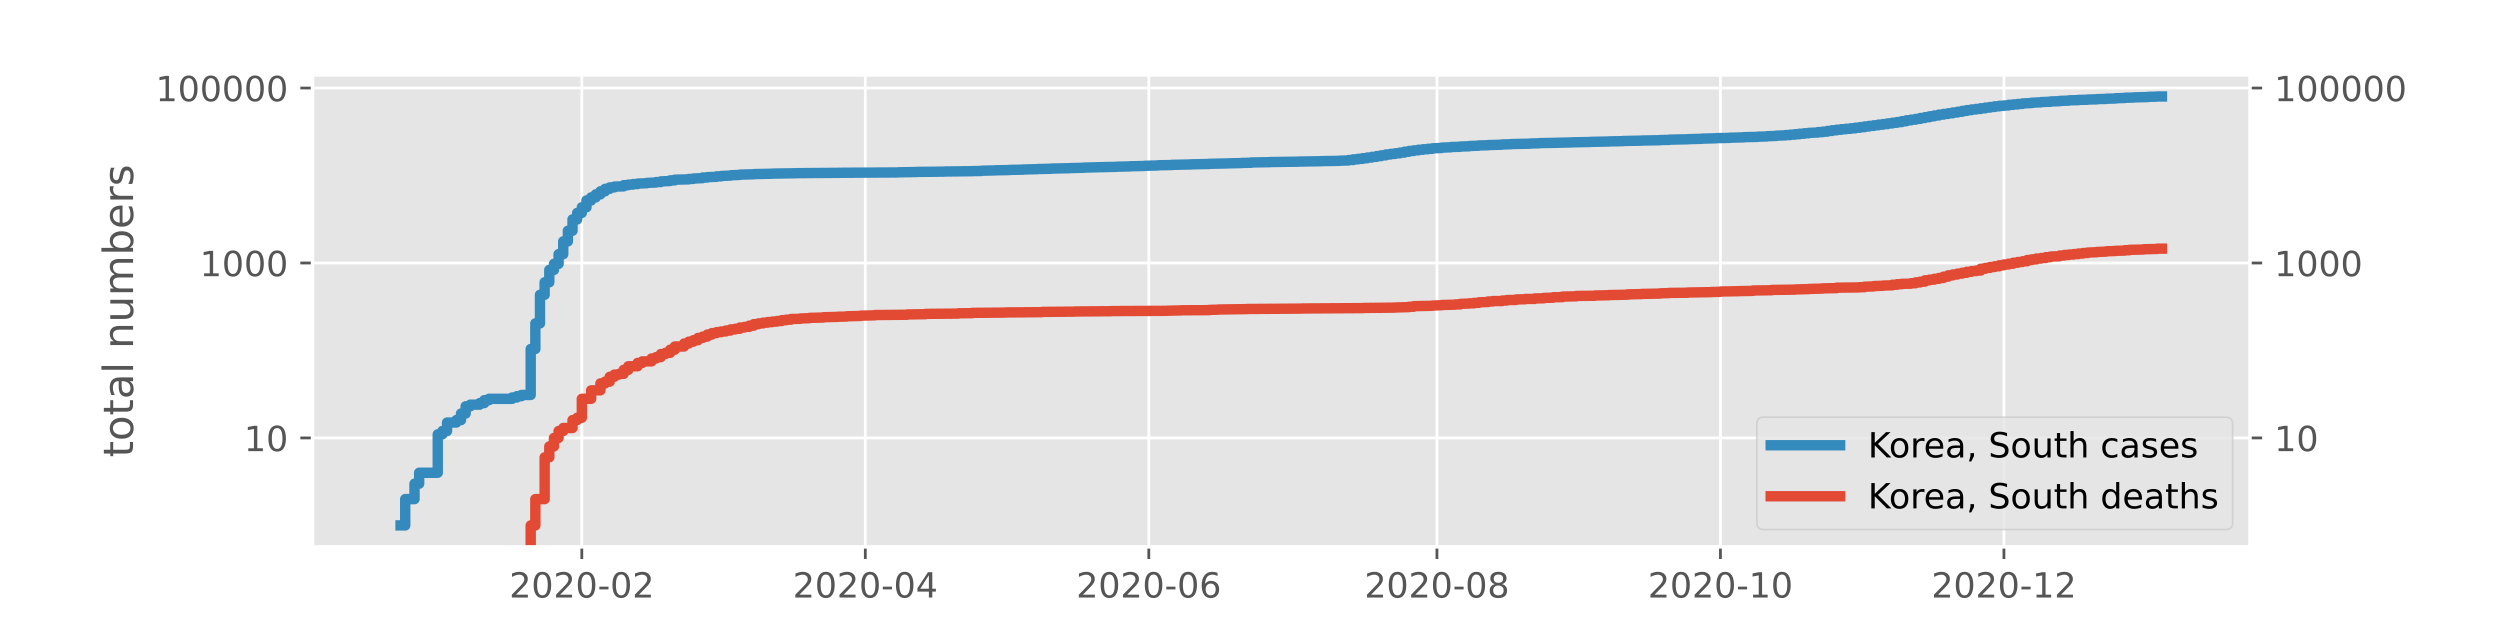
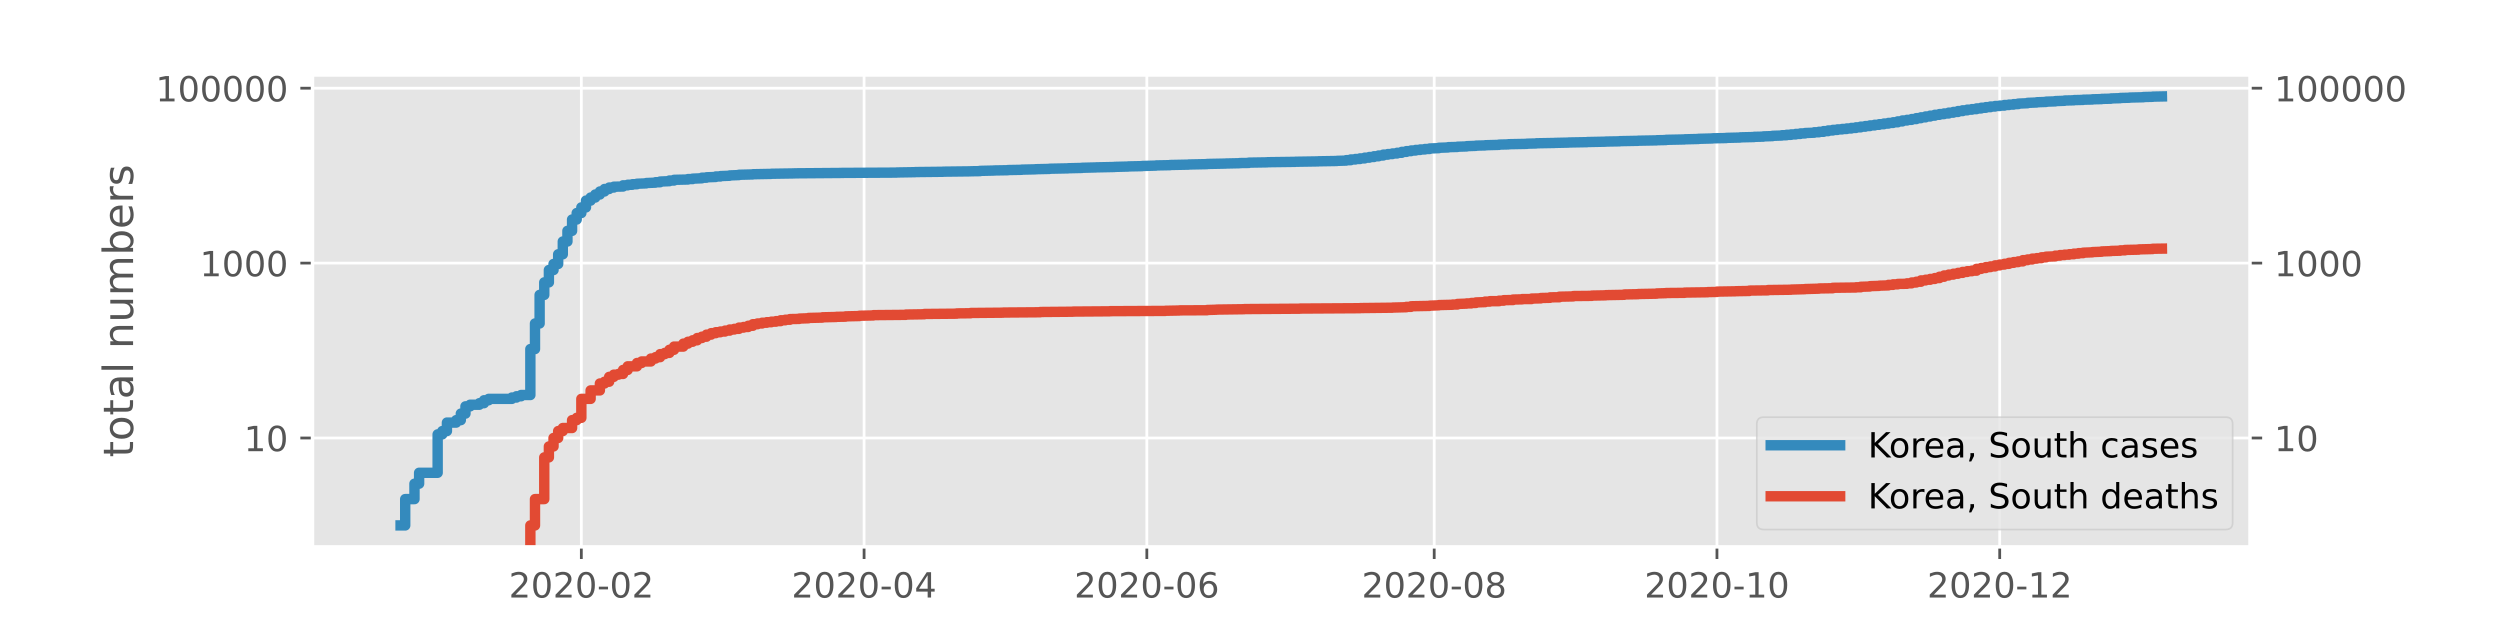
<svg xmlns="http://www.w3.org/2000/svg" xmlns:xlink="http://www.w3.org/1999/xlink" height="180pt" version="1.1" viewBox="0 0 720 180" width="720pt">
  <defs>
    <style type="text/css">*{stroke-linecap:butt;stroke-linejoin:round;}</style>
  </defs>
  <g id="figure_1">
    <g id="patch_1">
      <path d="M 0 180  L 720 180  L 720 0  L 0 0  z " style="fill:#ffffff;" />
    </g>
    <g id="axes_1">
      <g id="patch_2">
        <path d="M 90 157.5  L 648 157.5  L 648 21.6  L 90 21.6  z " style="fill:#e5e5e5;" />
      </g>
      <g id="matplotlib.axis_1">
        <g id="xtick_1">
          <g id="line2d_1">
-             <path clip-path="url(#pad3f413d23)" d="M 167.563 157.5  L 167.563 21.6  " style="fill:none;stroke:#ffffff;stroke-linecap:square;stroke-width:0.8;" />
+             <path clip-path="url(#p507f6e7751)" d="M 167.426 157.5  L 167.426 21.6  " style="fill:none;stroke:#ffffff;stroke-linecap:square;stroke-width:0.8;" />
          </g>
          <g id="line2d_2">
            <defs>
-               <path d="M 0 0  L 0 3.5  " id="m5697b9a5e5" style="stroke:#555555;stroke-width:0.8;" />
+               <path d="M 0 0  L 0 3.5  " id="m3e90b9f617" style="stroke:#555555;stroke-width:0.8;" />
            </defs>
            <g>
-               <use style="fill:#555555;stroke:#555555;stroke-width:0.8;" x="167.563" xlink:href="#m5697b9a5e5" y="157.5" />
+               <use style="fill:#555555;stroke:#555555;stroke-width:0.8;" x="167.426" xlink:href="#m3e90b9f617" y="157.5" />
            </g>
          </g>
          <g id="text_1">
-             <text style="fill:#555555;font-family:DejaVu Sans;font-size:10px;font-stretch:normal;font-style:normal;font-weight:normal;text-anchor:middle;" transform="rotate(-0, 167.5632, 172.0984)" x="167.563" y="172.098">2020-02</text>
+             <text style="fill:#555555;font-family:DejaVu Sans;font-size:10px;font-stretch:normal;font-style:normal;font-weight:normal;text-anchor:middle;" transform="rotate(-0, 167.4258, 172.0984)" x="167.426" y="172.098">2020-02</text>
          </g>
        </g>
        <g id="xtick_2">
          <g id="line2d_3">
-             <path clip-path="url(#pad3f413d23)" d="M 249.209 157.5  L 249.209 21.6  " style="fill:none;stroke:#ffffff;stroke-linecap:square;stroke-width:0.8;" />
+             <path clip-path="url(#p507f6e7751)" d="M 248.856 157.5  L 248.856 21.6  " style="fill:none;stroke:#ffffff;stroke-linecap:square;stroke-width:0.8;" />
          </g>
          <g id="line2d_4">
            <g>
-               <use style="fill:#555555;stroke:#555555;stroke-width:0.8;" x="249.209" xlink:href="#m5697b9a5e5" y="157.5" />
+               <use style="fill:#555555;stroke:#555555;stroke-width:0.8;" x="248.856" xlink:href="#m3e90b9f617" y="157.5" />
            </g>
          </g>
          <g id="text_2">
-             <text style="fill:#555555;font-family:DejaVu Sans;font-size:10px;font-stretch:normal;font-style:normal;font-weight:normal;text-anchor:middle;" transform="rotate(-0, 249.2087, 172.0984)" x="249.209" y="172.098">2020-04</text>
+             <text style="fill:#555555;font-family:DejaVu Sans;font-size:10px;font-stretch:normal;font-style:normal;font-weight:normal;text-anchor:middle;" transform="rotate(-0, 248.8565, 172.0984)" x="248.856" y="172.098">2020-04</text>
          </g>
        </g>
        <g id="xtick_3">
          <g id="line2d_5">
-             <path clip-path="url(#pad3f413d23)" d="M 330.854 157.5  L 330.854 21.6  " style="fill:none;stroke:#ffffff;stroke-linecap:square;stroke-width:0.8;" />
+             <path clip-path="url(#p507f6e7751)" d="M 330.287 157.5  L 330.287 21.6  " style="fill:none;stroke:#ffffff;stroke-linecap:square;stroke-width:0.8;" />
          </g>
          <g id="line2d_6">
            <g>
-               <use style="fill:#555555;stroke:#555555;stroke-width:0.8;" x="330.854" xlink:href="#m5697b9a5e5" y="157.5" />
+               <use style="fill:#555555;stroke:#555555;stroke-width:0.8;" x="330.287" xlink:href="#m3e90b9f617" y="157.5" />
            </g>
          </g>
          <g id="text_3">
-             <text style="fill:#555555;font-family:DejaVu Sans;font-size:10px;font-stretch:normal;font-style:normal;font-weight:normal;text-anchor:middle;" transform="rotate(-0, 330.8542, 172.0984)" x="330.854" y="172.098">2020-06</text>
+             <text style="fill:#555555;font-family:DejaVu Sans;font-size:10px;font-stretch:normal;font-style:normal;font-weight:normal;text-anchor:middle;" transform="rotate(-0, 330.2871, 172.0984)" x="330.287" y="172.098">2020-06</text>
          </g>
        </g>
        <g id="xtick_4">
          <g id="line2d_7">
-             <path clip-path="url(#pad3f413d23)" d="M 413.838 157.5  L 413.838 21.6  " style="fill:none;stroke:#ffffff;stroke-linecap:square;stroke-width:0.8;" />
+             <path clip-path="url(#p507f6e7751)" d="M 413.053 157.5  L 413.053 21.6  " style="fill:none;stroke:#ffffff;stroke-linecap:square;stroke-width:0.8;" />
          </g>
          <g id="line2d_8">
            <g>
-               <use style="fill:#555555;stroke:#555555;stroke-width:0.8;" x="413.838" xlink:href="#m5697b9a5e5" y="157.5" />
+               <use style="fill:#555555;stroke:#555555;stroke-width:0.8;" x="413.053" xlink:href="#m3e90b9f617" y="157.5" />
            </g>
          </g>
          <g id="text_4">
-             <text style="fill:#555555;font-family:DejaVu Sans;font-size:10px;font-stretch:normal;font-style:normal;font-weight:normal;text-anchor:middle;" transform="rotate(-0, 413.8381, 172.0984)" x="413.838" y="172.098">2020-08</text>
+             <text style="fill:#555555;font-family:DejaVu Sans;font-size:10px;font-stretch:normal;font-style:normal;font-weight:normal;text-anchor:middle;" transform="rotate(-0, 413.0526, 172.0984)" x="413.053" y="172.098">2020-08</text>
          </g>
        </g>
        <g id="xtick_5">
          <g id="line2d_9">
-             <path clip-path="url(#pad3f413d23)" d="M 495.484 157.5  L 495.484 21.6  " style="fill:none;stroke:#ffffff;stroke-linecap:square;stroke-width:0.8;" />
+             <path clip-path="url(#p507f6e7751)" d="M 494.483 157.5  L 494.483 21.6  " style="fill:none;stroke:#ffffff;stroke-linecap:square;stroke-width:0.8;" />
          </g>
          <g id="line2d_10">
            <g>
-               <use style="fill:#555555;stroke:#555555;stroke-width:0.8;" x="495.484" xlink:href="#m5697b9a5e5" y="157.5" />
+               <use style="fill:#555555;stroke:#555555;stroke-width:0.8;" x="494.483" xlink:href="#m3e90b9f617" y="157.5" />
            </g>
          </g>
          <g id="text_5">
-             <text style="fill:#555555;font-family:DejaVu Sans;font-size:10px;font-stretch:normal;font-style:normal;font-weight:normal;text-anchor:middle;" transform="rotate(-0, 495.4836, 172.0984)" x="495.484" y="172.098">2020-10</text>
+             <text style="fill:#555555;font-family:DejaVu Sans;font-size:10px;font-stretch:normal;font-style:normal;font-weight:normal;text-anchor:middle;" transform="rotate(-0, 494.4833, 172.0984)" x="494.483" y="172.098">2020-10</text>
          </g>
        </g>
        <g id="xtick_6">
          <g id="line2d_11">
-             <path clip-path="url(#pad3f413d23)" d="M 577.129 157.5  L 577.129 21.6  " style="fill:none;stroke:#ffffff;stroke-linecap:square;stroke-width:0.8;" />
+             <path clip-path="url(#p507f6e7751)" d="M 575.914 157.5  L 575.914 21.6  " style="fill:none;stroke:#ffffff;stroke-linecap:square;stroke-width:0.8;" />
          </g>
          <g id="line2d_12">
            <g>
-               <use style="fill:#555555;stroke:#555555;stroke-width:0.8;" x="577.129" xlink:href="#m5697b9a5e5" y="157.5" />
+               <use style="fill:#555555;stroke:#555555;stroke-width:0.8;" x="575.914" xlink:href="#m3e90b9f617" y="157.5" />
            </g>
          </g>
          <g id="text_6">
-             <text style="fill:#555555;font-family:DejaVu Sans;font-size:10px;font-stretch:normal;font-style:normal;font-weight:normal;text-anchor:middle;" transform="rotate(-0, 577.129, 172.0984)" x="577.129" y="172.098">2020-12</text>
+             <text style="fill:#555555;font-family:DejaVu Sans;font-size:10px;font-stretch:normal;font-style:normal;font-weight:normal;text-anchor:middle;" transform="rotate(-0, 575.9139, 172.0984)" x="575.914" y="172.098">2020-12</text>
          </g>
        </g>
      </g>
      <g id="matplotlib.axis_2">
        <g id="ytick_1">
          <g id="line2d_13">
-             <path clip-path="url(#pad3f413d23)" d="M 90 126.129  L 648 126.129  " style="fill:none;stroke:#ffffff;stroke-linecap:square;stroke-width:0.8;" />
+             <path clip-path="url(#p507f6e7751)" d="M 90 126.14  L 648 126.14  " style="fill:none;stroke:#ffffff;stroke-linecap:square;stroke-width:0.8;" />
          </g>
          <g id="line2d_14">
            <defs>
-               <path d="M 0 0  L -3.5 0  " id="m7f5c5a2a39" style="stroke:#555555;stroke-width:0.8;" />
+               <path d="M 0 0  L -3.5 0  " id="m5d8c422825" style="stroke:#555555;stroke-width:0.8;" />
            </defs>
            <g>
-               <use style="fill:#555555;stroke:#555555;stroke-width:0.8;" x="90" xlink:href="#m7f5c5a2a39" y="126.129" />
+               <use style="fill:#555555;stroke:#555555;stroke-width:0.8;" x="90" xlink:href="#m5d8c422825" y="126.14" />
            </g>
          </g>
          <g id="line2d_15">
            <defs>
-               <path d="M 0 0  L 3.5 0  " id="md894aa7f50" style="stroke:#555555;stroke-width:0.8;" />
+               <path d="M 0 0  L 3.5 0  " id="mea16de2945" style="stroke:#555555;stroke-width:0.8;" />
            </defs>
            <g>
-               <use style="fill:#555555;stroke:#555555;stroke-width:0.8;" x="648" xlink:href="#md894aa7f50" y="126.129" />
+               <use style="fill:#555555;stroke:#555555;stroke-width:0.8;" x="648" xlink:href="#mea16de2945" y="126.14" />
            </g>
          </g>
          <g id="text_7">
-             <text style="fill:#555555;font-family:DejaVu Sans;font-size:10px;font-stretch:normal;font-style:normal;font-weight:normal;text-anchor:end;" transform="rotate(-0, 83, 129.9281)" x="83" y="129.928">10</text>
+             <text style="fill:#555555;font-family:DejaVu Sans;font-size:10px;font-stretch:normal;font-style:normal;font-weight:normal;text-anchor:end;" transform="rotate(-0, 83, 129.939)" x="83" y="129.939">10</text>
          </g>
          <g id="text_8">
-             <text style="fill:#555555;font-family:DejaVu Sans;font-size:10px;font-stretch:normal;font-style:normal;font-weight:normal;text-anchor:start;" transform="rotate(-0, 655, 129.9281)" x="655" y="129.928">10</text>
+             <text style="fill:#555555;font-family:DejaVu Sans;font-size:10px;font-stretch:normal;font-style:normal;font-weight:normal;text-anchor:start;" transform="rotate(-0, 655, 129.939)" x="655" y="129.939">10</text>
          </g>
        </g>
        <g id="ytick_2">
          <g id="line2d_16">
-             <path clip-path="url(#pad3f413d23)" d="M 90 75.741  L 648 75.741  " style="fill:none;stroke:#ffffff;stroke-linecap:square;stroke-width:0.8;" />
+             <path clip-path="url(#p507f6e7751)" d="M 90 75.774  L 648 75.774  " style="fill:none;stroke:#ffffff;stroke-linecap:square;stroke-width:0.8;" />
          </g>
          <g id="line2d_17">
            <g>
-               <use style="fill:#555555;stroke:#555555;stroke-width:0.8;" x="90" xlink:href="#m7f5c5a2a39" y="75.741" />
+               <use style="fill:#555555;stroke:#555555;stroke-width:0.8;" x="90" xlink:href="#m5d8c422825" y="75.774" />
            </g>
          </g>
          <g id="line2d_18">
            <g>
-               <use style="fill:#555555;stroke:#555555;stroke-width:0.8;" x="648" xlink:href="#md894aa7f50" y="75.741" />
+               <use style="fill:#555555;stroke:#555555;stroke-width:0.8;" x="648" xlink:href="#mea16de2945" y="75.774" />
            </g>
          </g>
          <g id="text_9">
-             <text style="fill:#555555;font-family:DejaVu Sans;font-size:10px;font-stretch:normal;font-style:normal;font-weight:normal;text-anchor:end;" transform="rotate(-0, 83, 79.5405)" x="83" y="79.54">1000</text>
+             <text style="fill:#555555;font-family:DejaVu Sans;font-size:10px;font-stretch:normal;font-style:normal;font-weight:normal;text-anchor:end;" transform="rotate(-0, 83, 79.57323)" x="83" y="79.573">1000</text>
          </g>
          <g id="text_10">
-             <text style="fill:#555555;font-family:DejaVu Sans;font-size:10px;font-stretch:normal;font-style:normal;font-weight:normal;text-anchor:start;" transform="rotate(-0, 655, 79.5405)" x="655" y="79.54">1000</text>
+             <text style="fill:#555555;font-family:DejaVu Sans;font-size:10px;font-stretch:normal;font-style:normal;font-weight:normal;text-anchor:start;" transform="rotate(-0, 655, 79.57323)" x="655" y="79.573">1000</text>
          </g>
        </g>
        <g id="ytick_3">
          <g id="line2d_19">
-             <path clip-path="url(#pad3f413d23)" d="M 90 25.354  L 648 25.354  " style="fill:none;stroke:#ffffff;stroke-linecap:square;stroke-width:0.8;" />
+             <path clip-path="url(#p507f6e7751)" d="M 90 25.408  L 648 25.408  " style="fill:none;stroke:#ffffff;stroke-linecap:square;stroke-width:0.8;" />
          </g>
          <g id="line2d_20">
            <g>
-               <use style="fill:#555555;stroke:#555555;stroke-width:0.8;" x="90" xlink:href="#m7f5c5a2a39" y="25.354" />
+               <use style="fill:#555555;stroke:#555555;stroke-width:0.8;" x="90" xlink:href="#m5d8c422825" y="25.408" />
            </g>
          </g>
          <g id="line2d_21">
            <g>
-               <use style="fill:#555555;stroke:#555555;stroke-width:0.8;" x="648" xlink:href="#md894aa7f50" y="25.354" />
+               <use style="fill:#555555;stroke:#555555;stroke-width:0.8;" x="648" xlink:href="#mea16de2945" y="25.408" />
            </g>
          </g>
          <g id="text_11">
-             <text style="fill:#555555;font-family:DejaVu Sans;font-size:10px;font-stretch:normal;font-style:normal;font-weight:normal;text-anchor:end;" transform="rotate(-0, 83, 29.15286)" x="83" y="29.153">100000</text>
+             <text style="fill:#555555;font-family:DejaVu Sans;font-size:10px;font-stretch:normal;font-style:normal;font-weight:normal;text-anchor:end;" transform="rotate(-0, 83, 29.20742)" x="83" y="29.207">100000</text>
          </g>
          <g id="text_12">
-             <text style="fill:#555555;font-family:DejaVu Sans;font-size:10px;font-stretch:normal;font-style:normal;font-weight:normal;text-anchor:start;" transform="rotate(-0, 655, 29.15286)" x="655" y="29.153">100000</text>
+             <text style="fill:#555555;font-family:DejaVu Sans;font-size:10px;font-stretch:normal;font-style:normal;font-weight:normal;text-anchor:start;" transform="rotate(-0, 655, 29.20742)" x="655" y="29.207">100000</text>
          </g>
        </g>
        <g id="text_13">
          <text style="fill:#555555;font-family:DejaVu Sans;font-size:12px;font-stretch:normal;font-style:normal;font-weight:normal;text-anchor:middle;" transform="rotate(-90, 38.32937, 89.55)" x="38.329" y="89.55">total numbers</text>
        </g>
      </g>
      <g id="line2d_22">
-         <path clip-path="url(#pad3f413d23)" d="M 115.364 151.323  L 116.702 151.323  L 116.702 143.739  L 119.379 143.739  L 119.379 139.302  L 120.717 139.302  L 120.717 136.155  L 126.071 136.155  L 126.071 125.086  L 127.41 125.086  L 127.41 124.134  L 128.748 124.134  L 128.748 121.692  L 131.425 121.692  L 131.425 120.986  L 132.763 120.986  L 132.763 119.106  L 134.102 119.106  L 134.102 117.016  L 135.44 117.016  L 135.44 116.55  L 138.117 116.55  L 138.117 116.103  L 139.456 116.103  L 139.456 115.261  L 140.794 115.261  L 140.794 114.863  L 147.486 114.863  L 147.486 114.479  L 148.825 114.479  L 148.825 114.108  L 150.163 114.108  L 150.163 113.75  L 152.84 113.75  L 152.84 100.506  L 154.179 100.506  L 154.179 93.134  L 155.517 93.134  L 155.517 84.9  L 156.856 84.9  L 156.856 81.294  L 158.194 81.294  L 158.194 77.741  L 159.533 77.741  L 159.533 75.996  L 160.871 75.996  L 160.871 73.204  L 162.209 73.204  L 162.209 69.519  L 163.548 69.519  L 163.548 66.453  L 164.886 66.453  L 164.886 63.187  L 166.225 63.187  L 166.225 61.32  L 167.563 61.32  L 167.563 59.693  L 168.902 59.693  L 168.902 57.732  L 170.24 57.732  L 170.24 56.851  L 171.579 56.851  L 171.579 55.977  L 172.917 55.977  L 172.917 55.105  L 174.255 55.105  L 174.255 54.386  L 175.594 54.386  L 175.594 53.97  L 176.932 53.97  L 176.932 53.727  L 179.609 53.676  L 179.609 53.329  L 180.948 53.329  L 180.948 53.17  L 182.286 53.17  L 182.286 53.018  L 183.625 53.018  L 183.625 52.872  L 186.302 52.77  L 186.302 52.671  L 188.978 52.56  L 188.978 52.438  L 190.317 52.438  L 190.317 52.242  L 192.994 52.132  L 192.994 51.947  L 194.332 51.947  L 194.332 51.748  L 198.348 51.655  L 198.348 51.535  L 199.686 51.535  L 199.686 51.411  L 202.363 51.304  L 202.363 51.134  L 203.701 51.134  L 203.701 51.014  L 206.378 50.925  L 206.378 50.784  L 207.717 50.784  L 207.717 50.672  L 210.394 50.574  L 210.394 50.48  L 213.071 50.378  L 213.071 50.291  L 217.086 50.191  L 217.086 50.135  L 222.44 50.034  L 222.44 50.001  L 229.132 49.896  L 229.132 49.874  L 242.516 49.768  L 242.516 49.754  L 258.578 49.665  L 258.578 49.631  L 263.932 49.542  L 263.932 49.514  L 271.962 49.427  L 271.962 49.396  L 279.993 49.302  L 279.993 49.283  L 282.67 49.244  L 282.67 49.168  L 286.685 49.075  L 286.685 49.049  L 290.701 48.979  L 290.701 48.933  L 294.716 48.86  L 294.716 48.812  L 298.731 48.724  L 298.731 48.688  L 302.747 48.601  L 302.747 48.55  L 308.101 48.443  L 308.101 48.412  L 312.116 48.321  L 312.116 48.277  L 316.131 48.175  L 316.131 48.16  L 321.485 48.051  L 321.485 48.017  L 325.5 47.919  L 325.5 47.883  L 329.516 47.804  L 329.516 47.758  L 333.531 47.652  L 333.531 47.6  L 337.546 47.526  L 337.546 47.473  L 342.9 47.367  L 342.9 47.331  L 348.254 47.223  L 348.254 47.173  L 353.608 47.067  L 353.608 47.046  L 357.623 46.961  L 357.623 46.914  L 360.3 46.882  L 360.3 46.794  L 365.654 46.708  L 365.654 46.672  L 373.685 46.566  L 373.685 46.54  L 380.377 46.435  L 380.377 46.408  L 385.731 46.322  L 385.731 46.28  L 388.408 46.204  L 388.408 46.083  L 389.746 46.083  L 389.746 45.882  L 391.084 45.882  L 391.084 45.742  L 392.423 45.742  L 392.423 45.57  L 393.761 45.57  L 393.761 45.365  L 395.1 45.365  L 395.1 45.171  L 396.438 45.171  L 396.438 44.956  L 397.777 44.956  L 397.777 44.74  L 399.115 44.74  L 399.115 44.488  L 400.454 44.488  L 400.454 44.322  L 401.792 44.322  L 401.792 44.15  L 403.13 44.15  L 403.13 43.956  L 404.469 43.956  L 404.469 43.695  L 405.807 43.695  L 405.807 43.48  L 407.146 43.48  L 407.146 43.297  L 408.484 43.297  L 408.484 43.129  L 409.823 43.129  L 409.823 42.992  L 411.161 42.992  L 411.161 42.864  L 412.5 42.864  L 412.5 42.72  L 415.177 42.617  L 415.177 42.512  L 417.853 42.424  L 417.853 42.338  L 420.53 42.276  L 420.53 42.207  L 423.207 42.127  L 423.207 42.049  L 425.884 41.961  L 425.884 41.893  L 428.561 41.833  L 428.561 41.78  L 432.576 41.673  L 432.576 41.599  L 435.253 41.538  L 435.253 41.485  L 440.607 41.384  L 440.607 41.332  L 443.284 41.273  L 443.284 41.22  L 448.638 41.124  L 448.638 41.107  L 452.653 41.019  L 452.653 40.99  L 458.007 40.894  L 458.007 40.86  L 463.361 40.754  L 463.361 40.721  L 467.376 40.653  L 467.376 40.608  L 472.73 40.507  L 472.73 40.475  L 478.084 40.377  L 478.084 40.338  L 480.761 40.287  L 480.761 40.221  L 486.114 40.112  L 486.114 40.075  L 490.13 39.979  L 490.13 39.932  L 494.145 39.829  L 494.145 39.789  L 498.16 39.71  L 498.16 39.66  L 502.176 39.565  L 502.176 39.508  L 506.191 39.418  L 506.191 39.361  L 508.868 39.305  L 508.868 39.23  L 511.545 39.151  L 511.545 39.071  L 514.222 38.985  L 514.222 38.899  L 515.56 38.899  L 515.56 38.781  L 516.899 38.781  L 516.899 38.654  L 518.237 38.654  L 518.237 38.521  L 519.576 38.521  L 519.576 38.381  L 520.914 38.381  L 520.914 38.263  L 523.591 38.167  L 523.591 38.044  L 524.929 38.044  L 524.929 37.912  L 526.268 37.912  L 526.268 37.713  L 527.606 37.713  L 527.606 37.522  L 528.945 37.522  L 528.945 37.36  L 530.283 37.36  L 530.283 37.214  L 531.622 37.214  L 531.622 37.093  L 532.96 37.093  L 532.96 36.95  L 534.299 36.95  L 534.299 36.789  L 535.637 36.789  L 535.637 36.623  L 536.976 36.623  L 536.976 36.432  L 538.314 36.432  L 538.314 36.257  L 539.652 36.257  L 539.652 36.072  L 540.991 36.072  L 540.991 35.894  L 542.329 35.894  L 542.329 35.725  L 543.668 35.725  L 543.668 35.536  L 545.006 35.536  L 545.006 35.352  L 546.345 35.352  L 546.345 35.166  L 547.683 35.166  L 547.683 34.914  L 549.022 34.914  L 549.022 34.648  L 550.36 34.648  L 550.36 34.466  L 551.698 34.466  L 551.698 34.246  L 553.037 34.246  L 553.037 33.984  L 554.375 33.984  L 554.375 33.743  L 555.714 33.743  L 555.714 33.496  L 557.052 33.496  L 557.052 33.255  L 558.391 33.255  L 558.391 33.011  L 559.729 33.011  L 559.729 32.809  L 561.068 32.809  L 561.068 32.623  L 562.406 32.623  L 562.406 32.393  L 563.745 32.393  L 563.745 32.191  L 565.083 32.191  L 565.083 31.941  L 566.421 31.941  L 566.421 31.717  L 567.76 31.717  L 567.76 31.529  L 569.098 31.529  L 569.098 31.374  L 570.437 31.374  L 570.437 31.178  L 571.775 31.178  L 571.775 30.984  L 573.114 30.984  L 573.114 30.809  L 574.452 30.809  L 574.452 30.625  L 575.791 30.625  L 575.791 30.48  L 577.129 30.48  L 577.129 30.367  L 578.467 30.367  L 578.467 30.192  L 579.806 30.192  L 579.806 30.071  L 581.144 30.071  L 581.144 29.93  L 582.483 29.93  L 582.483 29.787  L 585.16 29.677  L 585.16 29.574  L 587.837 29.467  L 587.837 29.396  L 590.514 29.311  L 590.514 29.223  L 593.19 29.143  L 593.19 29.064  L 595.867 28.975  L 595.867 28.896  L 598.544 28.838  L 598.544 28.78  L 601.221 28.72  L 601.221 28.66  L 603.898 28.61  L 603.898 28.546  L 606.575 28.489  L 606.575 28.426  L 609.252 28.374  L 609.252 28.295  L 611.929 28.224  L 611.929 28.157  L 614.606 28.093  L 614.606 28.043  L 618.621 27.954  L 618.621 27.89  L 621.298 27.828  L 621.298 27.777  L 622.636 27.777  L 622.636 27.777  " style="fill:none;stroke:#348abd;stroke-linecap:square;stroke-width:3;" />
+         <path clip-path="url(#p507f6e7751)" d="M 115.364 151.323  L 116.699 151.323  L 116.699 143.742  L 119.368 143.742  L 119.368 139.307  L 120.703 139.307  L 120.703 136.161  L 126.043 136.161  L 126.043 125.097  L 127.378 125.097  L 127.378 124.146  L 128.713 124.146  L 128.713 121.705  L 131.383 121.705  L 131.383 120.999  L 132.718 120.999  L 132.718 119.12  L 134.053 119.12  L 134.053 117.03  L 135.388 117.03  L 135.388 116.565  L 138.057 116.565  L 138.057 116.119  L 139.392 116.119  L 139.392 115.277  L 140.727 115.277  L 140.727 114.879  L 147.402 114.879  L 147.402 114.495  L 148.737 114.495  L 148.737 114.125  L 150.072 114.125  L 150.072 113.766  L 152.742 113.766  L 152.742 100.528  L 154.077 100.528  L 154.077 93.16  L 155.411 93.16  L 155.411 84.928  L 156.746 84.928  L 156.746 81.324  L 158.081 81.324  L 158.081 77.772  L 159.416 77.772  L 159.416 76.028  L 160.751 76.028  L 160.751 73.238  L 162.086 73.238  L 162.086 69.554  L 163.421 69.554  L 163.421 66.49  L 164.756 66.49  L 164.756 63.225  L 166.091 63.225  L 166.091 61.359  L 167.426 61.359  L 167.426 59.733  L 168.761 59.733  L 168.761 57.772  L 170.096 57.772  L 170.096 56.892  L 171.431 56.892  L 171.431 56.019  L 172.766 56.019  L 172.766 55.147  L 174.1 55.147  L 174.1 54.428  L 175.435 54.428  L 175.435 54.012  L 176.77 54.012  L 176.77 53.77  L 179.44 53.718  L 179.44 53.372  L 180.775 53.372  L 180.775 53.212  L 182.11 53.212  L 182.11 53.06  L 183.445 53.06  L 183.445 52.915  L 186.115 52.812  L 186.115 52.714  L 188.785 52.603  L 188.785 52.481  L 190.12 52.481  L 190.12 52.285  L 192.789 52.175  L 192.789 51.99  L 194.124 51.99  L 194.124 51.791  L 198.129 51.699  L 198.129 51.578  L 199.464 51.578  L 199.464 51.454  L 202.134 51.347  L 202.134 51.177  L 203.469 51.177  L 203.469 51.057  L 206.139 50.968  L 206.139 50.828  L 207.474 50.828  L 207.474 50.715  L 210.144 50.617  L 210.144 50.524  L 212.813 50.422  L 212.813 50.335  L 216.818 50.235  L 216.818 50.179  L 222.158 50.078  L 222.158 50.045  L 228.833 49.94  L 228.833 49.918  L 242.182 49.812  L 242.182 49.798  L 258.201 49.709  L 258.201 49.675  L 263.541 49.587  L 263.541 49.558  L 271.55 49.471  L 271.55 49.44  L 279.56 49.346  L 279.56 49.327  L 282.23 49.288  L 282.23 49.212  L 286.234 49.119  L 286.234 49.093  L 290.239 49.024  L 290.239 48.977  L 294.244 48.904  L 294.244 48.856  L 298.249 48.768  L 298.249 48.733  L 302.254 48.646  L 302.254 48.594  L 307.593 48.487  L 307.593 48.457  L 311.598 48.365  L 311.598 48.322  L 315.603 48.22  L 315.603 48.205  L 320.943 48.096  L 320.943 48.062  L 324.947 47.964  L 324.947 47.928  L 328.952 47.849  L 328.952 47.803  L 332.957 47.696  L 332.957 47.645  L 336.962 47.57  L 336.962 47.518  L 342.301 47.412  L 342.301 47.376  L 347.641 47.268  L 347.641 47.219  L 352.981 47.112  L 352.981 47.092  L 356.986 47.006  L 356.986 46.96  L 359.656 46.928  L 359.656 46.84  L 364.995 46.754  L 364.995 46.717  L 373.005 46.611  L 373.005 46.586  L 379.679 46.481  L 379.679 46.454  L 385.019 46.367  L 385.019 46.326  L 387.689 46.25  L 387.689 46.128  L 389.024 46.128  L 389.024 45.927  L 390.359 45.927  L 390.359 45.787  L 391.694 45.787  L 391.694 45.615  L 393.029 45.615  L 393.029 45.411  L 394.364 45.411  L 394.364 45.217  L 395.699 45.217  L 395.699 45.002  L 397.033 45.002  L 397.033 44.786  L 398.368 44.786  L 398.368 44.534  L 399.703 44.534  L 399.703 44.368  L 401.038 44.368  L 401.038 44.196  L 402.373 44.196  L 402.373 44.003  L 403.708 44.003  L 403.708 43.742  L 405.043 43.742  L 405.043 43.527  L 406.378 43.527  L 406.378 43.343  L 407.713 43.343  L 407.713 43.176  L 409.048 43.176  L 409.048 43.039  L 410.383 43.039  L 410.383 42.911  L 411.718 42.911  L 411.718 42.767  L 414.388 42.664  L 414.388 42.559  L 417.057 42.471  L 417.057 42.385  L 419.727 42.324  L 419.727 42.254  L 422.397 42.175  L 422.397 42.096  L 425.067 42.008  L 425.067 41.941  L 427.737 41.881  L 427.737 41.827  L 431.742 41.72  L 431.742 41.646  L 434.411 41.585  L 434.411 41.533  L 439.751 41.431  L 439.751 41.38  L 442.421 41.321  L 442.421 41.268  L 447.761 41.172  L 447.761 41.154  L 451.766 41.067  L 451.766 41.038  L 457.105 40.942  L 457.105 40.908  L 462.445 40.801  L 462.445 40.769  L 466.45 40.701  L 466.45 40.655  L 471.789 40.555  L 471.789 40.523  L 477.129 40.425  L 477.129 40.386  L 479.799 40.335  L 479.799 40.269  L 485.139 40.16  L 485.139 40.123  L 489.144 40.027  L 489.144 39.98  L 493.148 39.877  L 493.148 39.837  L 497.153 39.759  L 497.153 39.708  L 501.158 39.614  L 501.158 39.557  L 505.163 39.467  L 505.163 39.409  L 507.833 39.353  L 507.833 39.279  L 510.502 39.199  L 510.502 39.119  L 513.172 39.034  L 513.172 38.947  L 514.507 38.947  L 514.507 38.83  L 515.842 38.83  L 515.842 38.703  L 517.177 38.703  L 517.177 38.57  L 518.512 38.57  L 518.512 38.43  L 519.847 38.43  L 519.847 38.312  L 522.517 38.216  L 522.517 38.093  L 523.852 38.093  L 523.852 37.961  L 525.187 37.961  L 525.187 37.762  L 526.522 37.762  L 526.522 37.571  L 527.856 37.571  L 527.856 37.41  L 529.191 37.41  L 529.191 37.264  L 530.526 37.264  L 530.526 37.142  L 531.861 37.142  L 531.861 36.999  L 533.196 36.999  L 533.196 36.839  L 534.531 36.839  L 534.531 36.672  L 535.866 36.672  L 535.866 36.481  L 537.201 36.481  L 537.201 36.307  L 538.536 36.307  L 538.536 36.122  L 539.871 36.122  L 539.871 35.944  L 541.206 35.944  L 541.206 35.775  L 542.541 35.775  L 542.541 35.586  L 543.876 35.586  L 543.876 35.403  L 545.211 35.403  L 545.211 35.217  L 546.545 35.217  L 546.545 34.965  L 547.88 34.965  L 547.88 34.698  L 549.215 34.698  L 549.215 34.516  L 550.55 34.516  L 550.55 34.297  L 551.885 34.297  L 551.885 34.034  L 553.22 34.034  L 553.22 33.794  L 554.555 33.794  L 554.555 33.547  L 555.89 33.547  L 555.89 33.306  L 557.225 33.306  L 557.225 33.063  L 558.56 33.063  L 558.56 32.86  L 559.895 32.86  L 559.895 32.674  L 561.23 32.674  L 561.23 32.445  L 562.565 32.445  L 562.565 32.242  L 563.9 32.242  L 563.9 31.992  L 565.234 31.992  L 565.234 31.769  L 566.569 31.769  L 566.569 31.581  L 567.904 31.581  L 567.904 31.426  L 569.239 31.426  L 569.239 31.23  L 570.574 31.23  L 570.574 31.036  L 571.909 31.036  L 571.909 30.861  L 573.244 30.861  L 573.244 30.677  L 574.579 30.677  L 574.579 30.532  L 575.914 30.532  L 575.914 30.419  L 577.249 30.419  L 577.249 30.244  L 578.584 30.244  L 578.584 30.123  L 579.919 30.123  L 579.919 29.983  L 581.254 29.983  L 581.254 29.84  L 583.923 29.73  L 583.923 29.626  L 586.593 29.52  L 586.593 29.448  L 589.263 29.364  L 589.263 29.276  L 591.933 29.196  L 591.933 29.117  L 594.603 29.028  L 594.603 28.949  L 597.273 28.891  L 597.273 28.833  L 599.943 28.773  L 599.943 28.713  L 602.612 28.663  L 602.612 28.6  L 605.282 28.542  L 605.282 28.479  L 607.952 28.428  L 607.952 28.348  L 610.622 28.277  L 610.622 28.211  L 613.292 28.147  L 613.292 28.097  L 617.297 28.008  L 617.297 27.943  L 619.967 27.881  L 619.967 27.831  L 622.636 27.777  L 622.636 27.777  " style="fill:none;stroke:#348abd;stroke-linecap:square;stroke-width:3;" />
      </g>
      <g id="line2d_23">
-         <path clip-path="url(#pad3f413d23)" d="M 152.84 181  L 152.84 151.323  L 154.179 151.323  L 154.179 143.739  L 156.856 143.739  L 156.856 131.718  L 158.194 131.718  L 158.194 128.57  L 159.533 128.57  L 159.533 126.129  L 160.871 126.129  L 160.871 124.134  L 162.209 124.134  L 162.209 123.258  L 164.886 123.258  L 164.886 120.986  L 166.225 120.986  L 166.225 120.323  L 167.563 120.323  L 167.563 114.863  L 170.24 114.863  L 170.24 112.422  L 172.917 112.422  L 172.917 110.427  L 174.255 110.427  L 174.255 109.918  L 175.594 109.918  L 175.594 108.519  L 176.932 108.519  L 176.932 107.882  L 178.271 107.882  L 178.271 107.677  L 179.609 107.677  L 179.609 106.524  L 180.948 106.524  L 180.948 105.481  L 183.625 105.481  L 183.625 104.529  L 184.963 104.529  L 184.963 104.083  L 187.64 104.083  L 187.64 103.241  L 188.978 103.241  L 188.978 102.843  L 190.317 102.843  L 190.317 101.967  L 191.655 101.967  L 191.655 101.612  L 192.994 101.612  L 192.994 100.718  L 194.332 100.718  L 194.332 99.793  L 197.009 99.793  L 197.009 98.94  L 198.348 98.94  L 198.348 98.406  L 199.686 98.406  L 199.686 97.981  L 201.024 97.981  L 201.024 97.332  L 202.363 97.332  L 202.363 96.945  L 203.701 96.945  L 203.701 96.354  L 205.04 96.354  L 205.04 95.93  L 206.378 95.93  L 206.378 95.657  L 207.717 95.657  L 207.717 95.456  L 209.055 95.456  L 209.055 95.194  L 210.394 95.194  L 210.394 94.875  L 211.732 94.875  L 211.732 94.688  L 213.071 94.688  L 213.071 94.323  L 214.409 94.323  L 214.409 94.145  L 215.747 94.145  L 215.747 93.798  L 217.086 93.798  L 217.086 93.351  L 218.424 93.351  L 218.424 93.134  L 219.763 93.134  L 219.763 92.922  L 221.101 92.922  L 221.101 92.765  L 222.44 92.765  L 222.44 92.611  L 223.778 92.611  L 223.778 92.458  L 225.117 92.458  L 225.117 92.209  L 226.455 92.209  L 226.455 92.062  L 227.793 92.062  L 227.793 91.869  L 230.47 91.822  L 230.47 91.727  L 233.147 91.633  L 233.147 91.54  L 237.163 91.448  L 237.163 91.356  L 241.178 91.265  L 241.178 91.22  L 243.855 91.175  L 243.855 91.086  L 247.87 90.997  L 247.87 90.909  L 251.886 90.822  L 251.886 90.736  L 261.255 90.65  L 261.255 90.565  L 266.609 90.48  L 266.609 90.396  L 275.978 90.313  L 275.978 90.231  L 279.993 90.19  L 279.993 90.108  L 289.362 90.027  L 289.362 89.987  L 300.07 89.906  L 300.07 89.827  L 309.439 89.748  L 309.439 89.709  L 320.147 89.63  L 320.147 89.592  L 336.208 89.514  L 336.208 89.476  L 340.223 89.399  L 340.223 89.361  L 348.254 89.323  L 348.254 89.248  L 350.931 89.173  L 350.931 89.136  L 358.962 89.025  L 358.962 88.988  L 375.023 88.878  L 375.023 88.842  L 392.423 88.734  L 392.423 88.698  L 401.792 88.591  L 401.792 88.556  L 405.807 88.45  L 405.807 88.346  L 407.146 88.346  L 407.146 88.174  L 412.5 88.073  L 412.5 88.005  L 415.177 87.905  L 415.177 87.839  L 419.192 87.74  L 419.192 87.675  L 420.53 87.675  L 420.53 87.513  L 423.207 87.417  L 423.207 87.354  L 424.546 87.354  L 424.546 87.228  L 425.884 87.228  L 425.884 87.073  L 428.561 86.981  L 428.561 86.829  L 429.899 86.829  L 429.899 86.709  L 432.576 86.709  L 432.576 86.561  L 433.915 86.561  L 433.915 86.415  L 436.592 86.386  L 436.592 86.242  L 439.269 86.185  L 439.269 86.1  L 441.946 86.1  L 441.946 85.96  L 444.622 85.905  L 444.622 85.794  L 447.299 85.74  L 447.299 85.604  L 449.976 85.577  L 449.976 85.417  L 453.992 85.338  L 453.992 85.233  L 459.345 85.181  L 459.345 85.104  L 463.361 85.027  L 463.361 84.976  L 468.715 84.874  L 468.715 84.774  L 472.73 84.699  L 472.73 84.65  L 478.084 84.551  L 478.084 84.478  L 480.761 84.405  L 480.761 84.357  L 486.114 84.309  L 486.114 84.238  L 492.807 84.143  L 492.807 84.096  L 495.484 84.049  L 495.484 83.956  L 500.837 83.864  L 500.837 83.841  L 504.853 83.772  L 504.853 83.659  L 510.207 83.591  L 510.207 83.502  L 516.899 83.413  L 516.899 83.369  L 520.914 83.26  L 520.914 83.216  L 524.929 83.109  L 524.929 83.045  L 528.945 82.981  L 528.945 82.854  L 535.637 82.771  L 535.637 82.708  L 536.976 82.708  L 536.976 82.565  L 539.652 82.483  L 539.652 82.382  L 542.329 82.302  L 542.329 82.243  L 545.006 82.164  L 545.006 82.008  L 546.345 82.008  L 546.345 81.853  L 547.683 81.853  L 547.683 81.739  L 550.36 81.701  L 550.36 81.57  L 551.698 81.57  L 551.698 81.33  L 553.037 81.33  L 553.037 81.114  L 554.375 81.114  L 554.375 80.727  L 555.714 80.727  L 555.714 80.539  L 557.052 80.539  L 557.052 80.304  L 558.391 80.304  L 558.391 80.058  L 559.729 80.058  L 559.729 79.675  L 561.068 79.675  L 561.068 79.305  L 562.406 79.305  L 562.406 79.051  L 563.745 79.051  L 563.745 78.802  L 565.083 78.802  L 565.083 78.558  L 566.421 78.558  L 566.421 78.279  L 567.76 78.279  L 567.76 78.074  L 569.098 78.074  L 569.098 77.926  L 570.437 77.926  L 570.437 77.404  L 571.775 77.404  L 571.775 77.152  L 573.114 77.152  L 573.114 76.894  L 574.452 76.894  L 574.452 76.689  L 575.791 76.689  L 575.791 76.395  L 577.129 76.395  L 577.129 76.165  L 578.467 76.165  L 578.467 75.951  L 579.806 75.951  L 579.806 75.665  L 581.144 75.665  L 581.144 75.45  L 582.483 75.45  L 582.483 75.249  L 583.821 75.249  L 583.821 74.889  L 585.16 74.889  L 585.16 74.698  L 586.498 74.698  L 586.498 74.453  L 587.837 74.453  L 587.837 74.308  L 589.175 74.308  L 589.175 74.07  L 590.514 74.07  L 590.514 73.884  L 593.19 73.792  L 593.19 73.592  L 594.529 73.592  L 594.529 73.423  L 595.867 73.423  L 595.867 73.308  L 597.206 73.308  L 597.206 73.178  L 598.544 73.178  L 598.544 73.015  L 599.883 73.015  L 599.883 72.871  L 601.221 72.871  L 601.221 72.737  L 603.898 72.637  L 603.898 72.564  L 606.575 72.466  L 606.575 72.377  L 609.252 72.289  L 609.252 72.233  L 611.929 72.17  L 611.929 72.068  L 613.267 72.068  L 613.267 71.951  L 617.283 71.866  L 617.283 71.79  L 621.298 71.691  L 621.298 71.608  L 622.636 71.608  L 622.636 71.608  " style="fill:none;stroke:#e24a33;stroke-linecap:square;stroke-width:3;" />
+         <path clip-path="url(#p507f6e7751)" d="M 152.742 181  L 152.742 151.323  L 154.077 151.323  L 154.077 143.742  L 156.746 143.742  L 156.746 131.727  L 158.081 131.727  L 158.081 128.58  L 159.416 128.58  L 159.416 126.14  L 160.751 126.14  L 160.751 124.146  L 162.086 124.146  L 162.086 123.27  L 164.756 123.27  L 164.756 120.999  L 166.091 120.999  L 166.091 120.336  L 167.426 120.336  L 167.426 114.879  L 170.096 114.879  L 170.096 112.439  L 172.766 112.439  L 172.766 110.445  L 174.1 110.445  L 174.1 109.936  L 175.435 109.936  L 175.435 108.538  L 176.77 108.538  L 176.77 107.9  L 178.105 107.9  L 178.105 107.696  L 179.44 107.696  L 179.44 106.544  L 180.775 106.544  L 180.775 105.501  L 183.445 105.501  L 183.445 104.55  L 184.78 104.55  L 184.78 104.103  L 187.45 104.103  L 187.45 103.262  L 188.785 103.262  L 188.785 102.864  L 190.12 102.864  L 190.12 101.988  L 191.455 101.988  L 191.455 101.634  L 192.789 101.634  L 192.789 100.74  L 194.124 100.74  L 194.124 99.816  L 196.794 99.816  L 196.794 98.963  L 198.129 98.963  L 198.129 98.429  L 199.464 98.429  L 199.464 98.004  L 200.799 98.004  L 200.799 97.355  L 202.134 97.355  L 202.134 96.969  L 203.469 96.969  L 203.469 96.378  L 204.804 96.378  L 204.804 95.954  L 206.139 95.954  L 206.139 95.681  L 207.474 95.681  L 207.474 95.48  L 208.809 95.48  L 208.809 95.218  L 210.144 95.218  L 210.144 94.899  L 211.478 94.899  L 211.478 94.712  L 212.813 94.712  L 212.813 94.348  L 214.148 94.348  L 214.148 94.17  L 215.483 94.17  L 215.483 93.823  L 216.818 93.823  L 216.818 93.376  L 218.153 93.376  L 218.153 93.16  L 219.488 93.16  L 219.488 92.947  L 220.823 92.947  L 220.823 92.791  L 222.158 92.791  L 222.158 92.636  L 223.493 92.636  L 223.493 92.484  L 224.828 92.484  L 224.828 92.235  L 226.163 92.235  L 226.163 92.088  L 227.498 92.088  L 227.498 91.895  L 230.167 91.848  L 230.167 91.753  L 232.837 91.659  L 232.837 91.566  L 236.842 91.474  L 236.842 91.382  L 240.847 91.291  L 240.847 91.246  L 243.517 91.201  L 243.517 91.112  L 247.522 91.023  L 247.522 90.936  L 251.526 90.848  L 251.526 90.762  L 260.871 90.676  L 260.871 90.591  L 266.211 90.507  L 266.211 90.423  L 275.555 90.34  L 275.555 90.257  L 279.56 90.216  L 279.56 90.135  L 288.904 90.053  L 288.904 90.013  L 299.584 89.933  L 299.584 89.854  L 308.928 89.775  L 308.928 89.735  L 319.608 89.657  L 319.608 89.618  L 335.627 89.541  L 335.627 89.503  L 339.632 89.426  L 339.632 89.388  L 347.641 89.35  L 347.641 89.275  L 350.311 89.2  L 350.311 89.163  L 358.321 89.052  L 358.321 89.015  L 374.34 88.905  L 374.34 88.869  L 391.694 88.761  L 391.694 88.725  L 401.038 88.618  L 401.038 88.583  L 405.043 88.478  L 405.043 88.373  L 406.378 88.373  L 406.378 88.202  L 411.718 88.1  L 411.718 88.033  L 414.388 87.932  L 414.388 87.866  L 418.392 87.767  L 418.392 87.702  L 419.727 87.702  L 419.727 87.541  L 422.397 87.445  L 422.397 87.381  L 423.732 87.381  L 423.732 87.256  L 425.067 87.256  L 425.067 87.101  L 427.737 87.009  L 427.737 86.857  L 429.072 86.857  L 429.072 86.737  L 431.742 86.737  L 431.742 86.589  L 433.077 86.589  L 433.077 86.443  L 435.746 86.414  L 435.746 86.27  L 438.416 86.213  L 438.416 86.128  L 441.086 86.128  L 441.086 85.988  L 443.756 85.933  L 443.756 85.823  L 446.426 85.768  L 446.426 85.632  L 449.096 85.606  L 449.096 85.446  L 453.1 85.366  L 453.1 85.262  L 458.44 85.21  L 458.44 85.132  L 462.445 85.055  L 462.445 85.004  L 467.785 84.903  L 467.785 84.803  L 471.789 84.728  L 471.789 84.679  L 477.129 84.58  L 477.129 84.507  L 479.799 84.434  L 479.799 84.386  L 485.139 84.338  L 485.139 84.267  L 491.813 84.172  L 491.813 84.125  L 494.483 84.078  L 494.483 83.985  L 499.823 83.893  L 499.823 83.87  L 503.828 83.801  L 503.828 83.688  L 509.167 83.621  L 509.167 83.531  L 515.842 83.443  L 515.842 83.399  L 519.847 83.289  L 519.847 83.246  L 523.852 83.138  L 523.852 83.074  L 527.856 83.01  L 527.856 82.884  L 534.531 82.8  L 534.531 82.738  L 535.866 82.738  L 535.866 82.594  L 538.536 82.513  L 538.536 82.412  L 541.206 82.332  L 541.206 82.273  L 543.876 82.194  L 543.876 82.038  L 545.211 82.038  L 545.211 81.883  L 546.545 81.883  L 546.545 81.769  L 549.215 81.732  L 549.215 81.6  L 550.55 81.6  L 550.55 81.361  L 551.885 81.361  L 551.885 81.144  L 553.22 81.144  L 553.22 80.758  L 554.555 80.758  L 554.555 80.57  L 555.89 80.57  L 555.89 80.335  L 557.225 80.335  L 557.225 80.089  L 558.56 80.089  L 558.56 79.706  L 559.895 79.706  L 559.895 79.336  L 561.23 79.336  L 561.23 79.082  L 562.565 79.082  L 562.565 78.833  L 563.9 78.833  L 563.9 78.59  L 565.234 78.59  L 565.234 78.311  L 566.569 78.311  L 566.569 78.106  L 567.904 78.106  L 567.904 77.958  L 569.239 77.958  L 569.239 77.436  L 570.574 77.436  L 570.574 77.185  L 571.909 77.185  L 571.909 76.926  L 573.244 76.926  L 573.244 76.722  L 574.579 76.722  L 574.579 76.427  L 575.914 76.427  L 575.914 76.198  L 577.249 76.198  L 577.249 75.984  L 578.584 75.984  L 578.584 75.698  L 579.919 75.698  L 579.919 75.483  L 581.254 75.483  L 581.254 75.282  L 582.589 75.282  L 582.589 74.922  L 583.923 74.922  L 583.923 74.732  L 585.258 74.732  L 585.258 74.486  L 586.593 74.486  L 586.593 74.341  L 587.928 74.341  L 587.928 74.104  L 589.263 74.104  L 589.263 73.918  L 591.933 73.826  L 591.933 73.626  L 593.268 73.626  L 593.268 73.457  L 594.603 73.457  L 594.603 73.342  L 595.938 73.342  L 595.938 73.212  L 597.273 73.212  L 597.273 73.049  L 598.608 73.049  L 598.608 72.905  L 599.943 72.905  L 599.943 72.771  L 602.612 72.672  L 602.612 72.598  L 605.282 72.5  L 605.282 72.411  L 607.952 72.323  L 607.952 72.267  L 610.622 72.204  L 610.622 72.102  L 611.957 72.102  L 611.957 71.985  L 615.962 71.901  L 615.962 71.824  L 619.967 71.725  L 619.967 71.643  L 622.636 71.605  L 622.636 71.605  " style="fill:none;stroke:#e24a33;stroke-linecap:square;stroke-width:3;" />
      </g>
      <g id="patch_3">
        <path d="M 90 157.5  L 90 21.6  " style="fill:none;stroke:#ffffff;stroke-linecap:square;stroke-linejoin:miter;" />
      </g>
      <g id="patch_4">
        <path d="M 648 157.5  L 648 21.6  " style="fill:none;stroke:#ffffff;stroke-linecap:square;stroke-linejoin:miter;" />
      </g>
      <g id="patch_5">
        <path d="M 90 157.5  L 648 157.5  " style="fill:none;stroke:#ffffff;stroke-linecap:square;stroke-linejoin:miter;" />
      </g>
      <g id="patch_6">
        <path d="M 90 21.6  L 648 21.6  " style="fill:none;stroke:#ffffff;stroke-linecap:square;stroke-linejoin:miter;" />
      </g>
      <g id="legend_1">
        <g id="patch_7">
          <path d="M 507.962 152.5  L 641 152.5  Q 643 152.5 643 150.5  L 643 122.144  Q 643 120.144 641 120.144  L 507.962 120.144  Q 505.962 120.144 505.962 122.144  L 505.962 150.5  Q 505.962 152.5 507.962 152.5  z " style="fill:#e5e5e5;opacity:0.8;stroke:#cccccc;stroke-linejoin:miter;stroke-width:0.5;" />
        </g>
        <g id="line2d_24">
          <path d="M 509.962 128.242  L 529.962 128.242  " style="fill:none;stroke:#348abd;stroke-linecap:square;stroke-width:3;" />
        </g>
        <g id="line2d_25" />
        <g id="text_14">
          <text style="font-family:DejaVu Sans;font-size:10px;font-stretch:normal;font-style:normal;font-weight:normal;text-anchor:start;" transform="rotate(-0, 537.9625, 131.7422)" x="537.962" y="131.742">Korea, South cases</text>
        </g>
        <g id="line2d_26">
          <path d="M 509.962 142.92  L 529.962 142.92  " style="fill:none;stroke:#e24a33;stroke-linecap:square;stroke-width:3;" />
        </g>
        <g id="line2d_27" />
        <g id="text_15">
          <text style="font-family:DejaVu Sans;font-size:10px;font-stretch:normal;font-style:normal;font-weight:normal;text-anchor:start;" transform="rotate(-0, 537.9625, 146.4203)" x="537.962" y="146.42">Korea, South deaths</text>
        </g>
      </g>
    </g>
  </g>
  <defs>
-     <clipPath id="pad3f413d23">
+     <clipPath id="p507f6e7751">
      <rect height="135.9" width="558" x="90" y="21.6" />
    </clipPath>
  </defs>
</svg>
